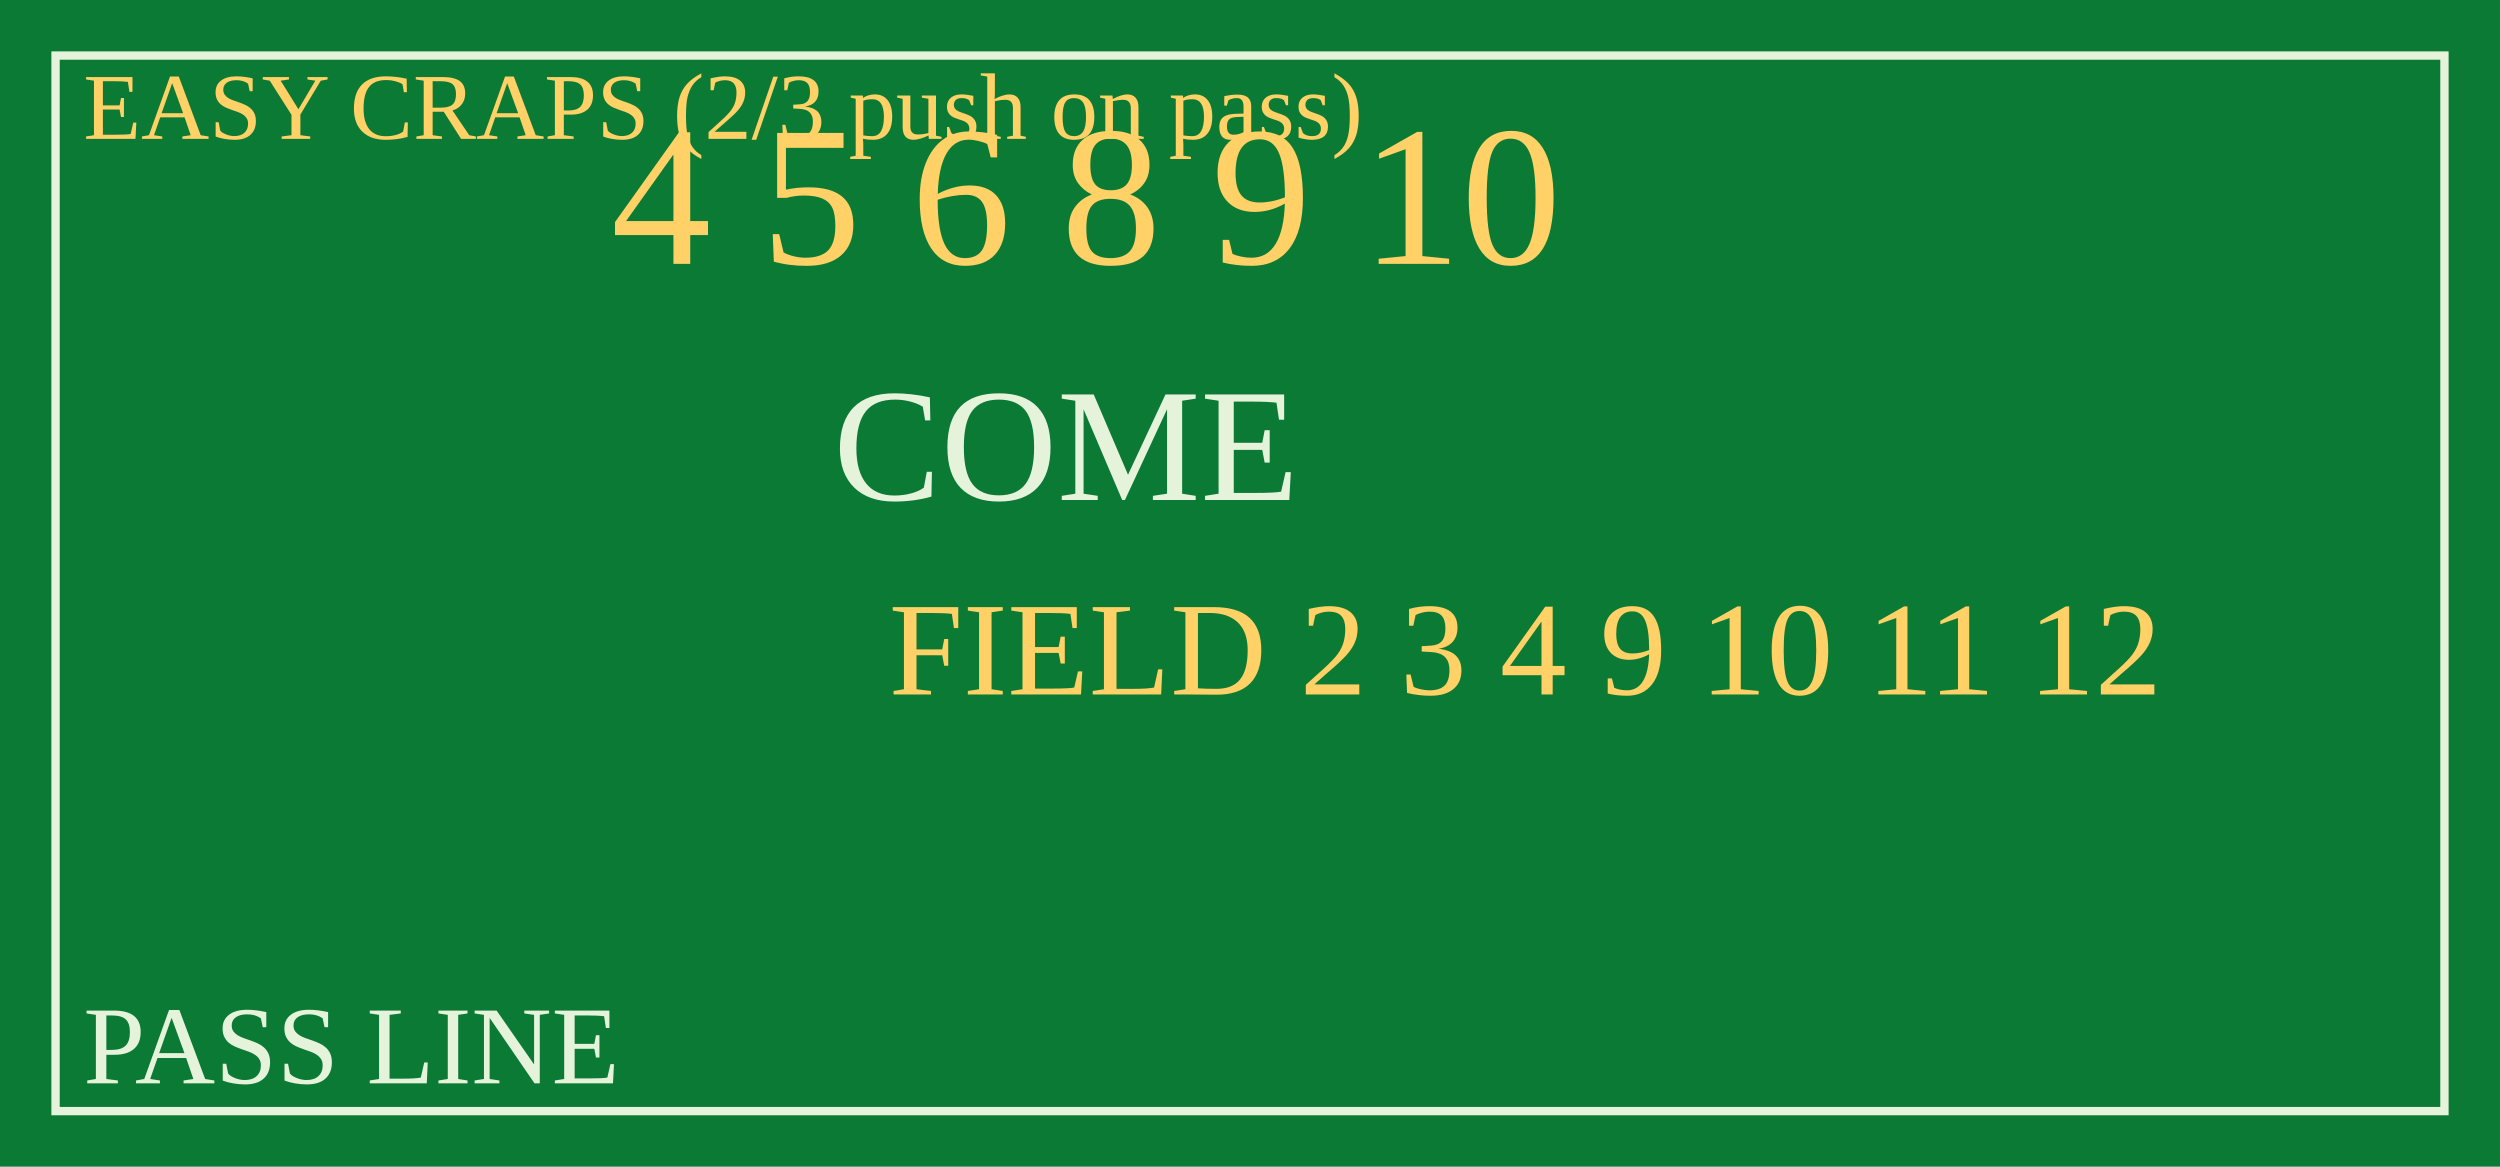
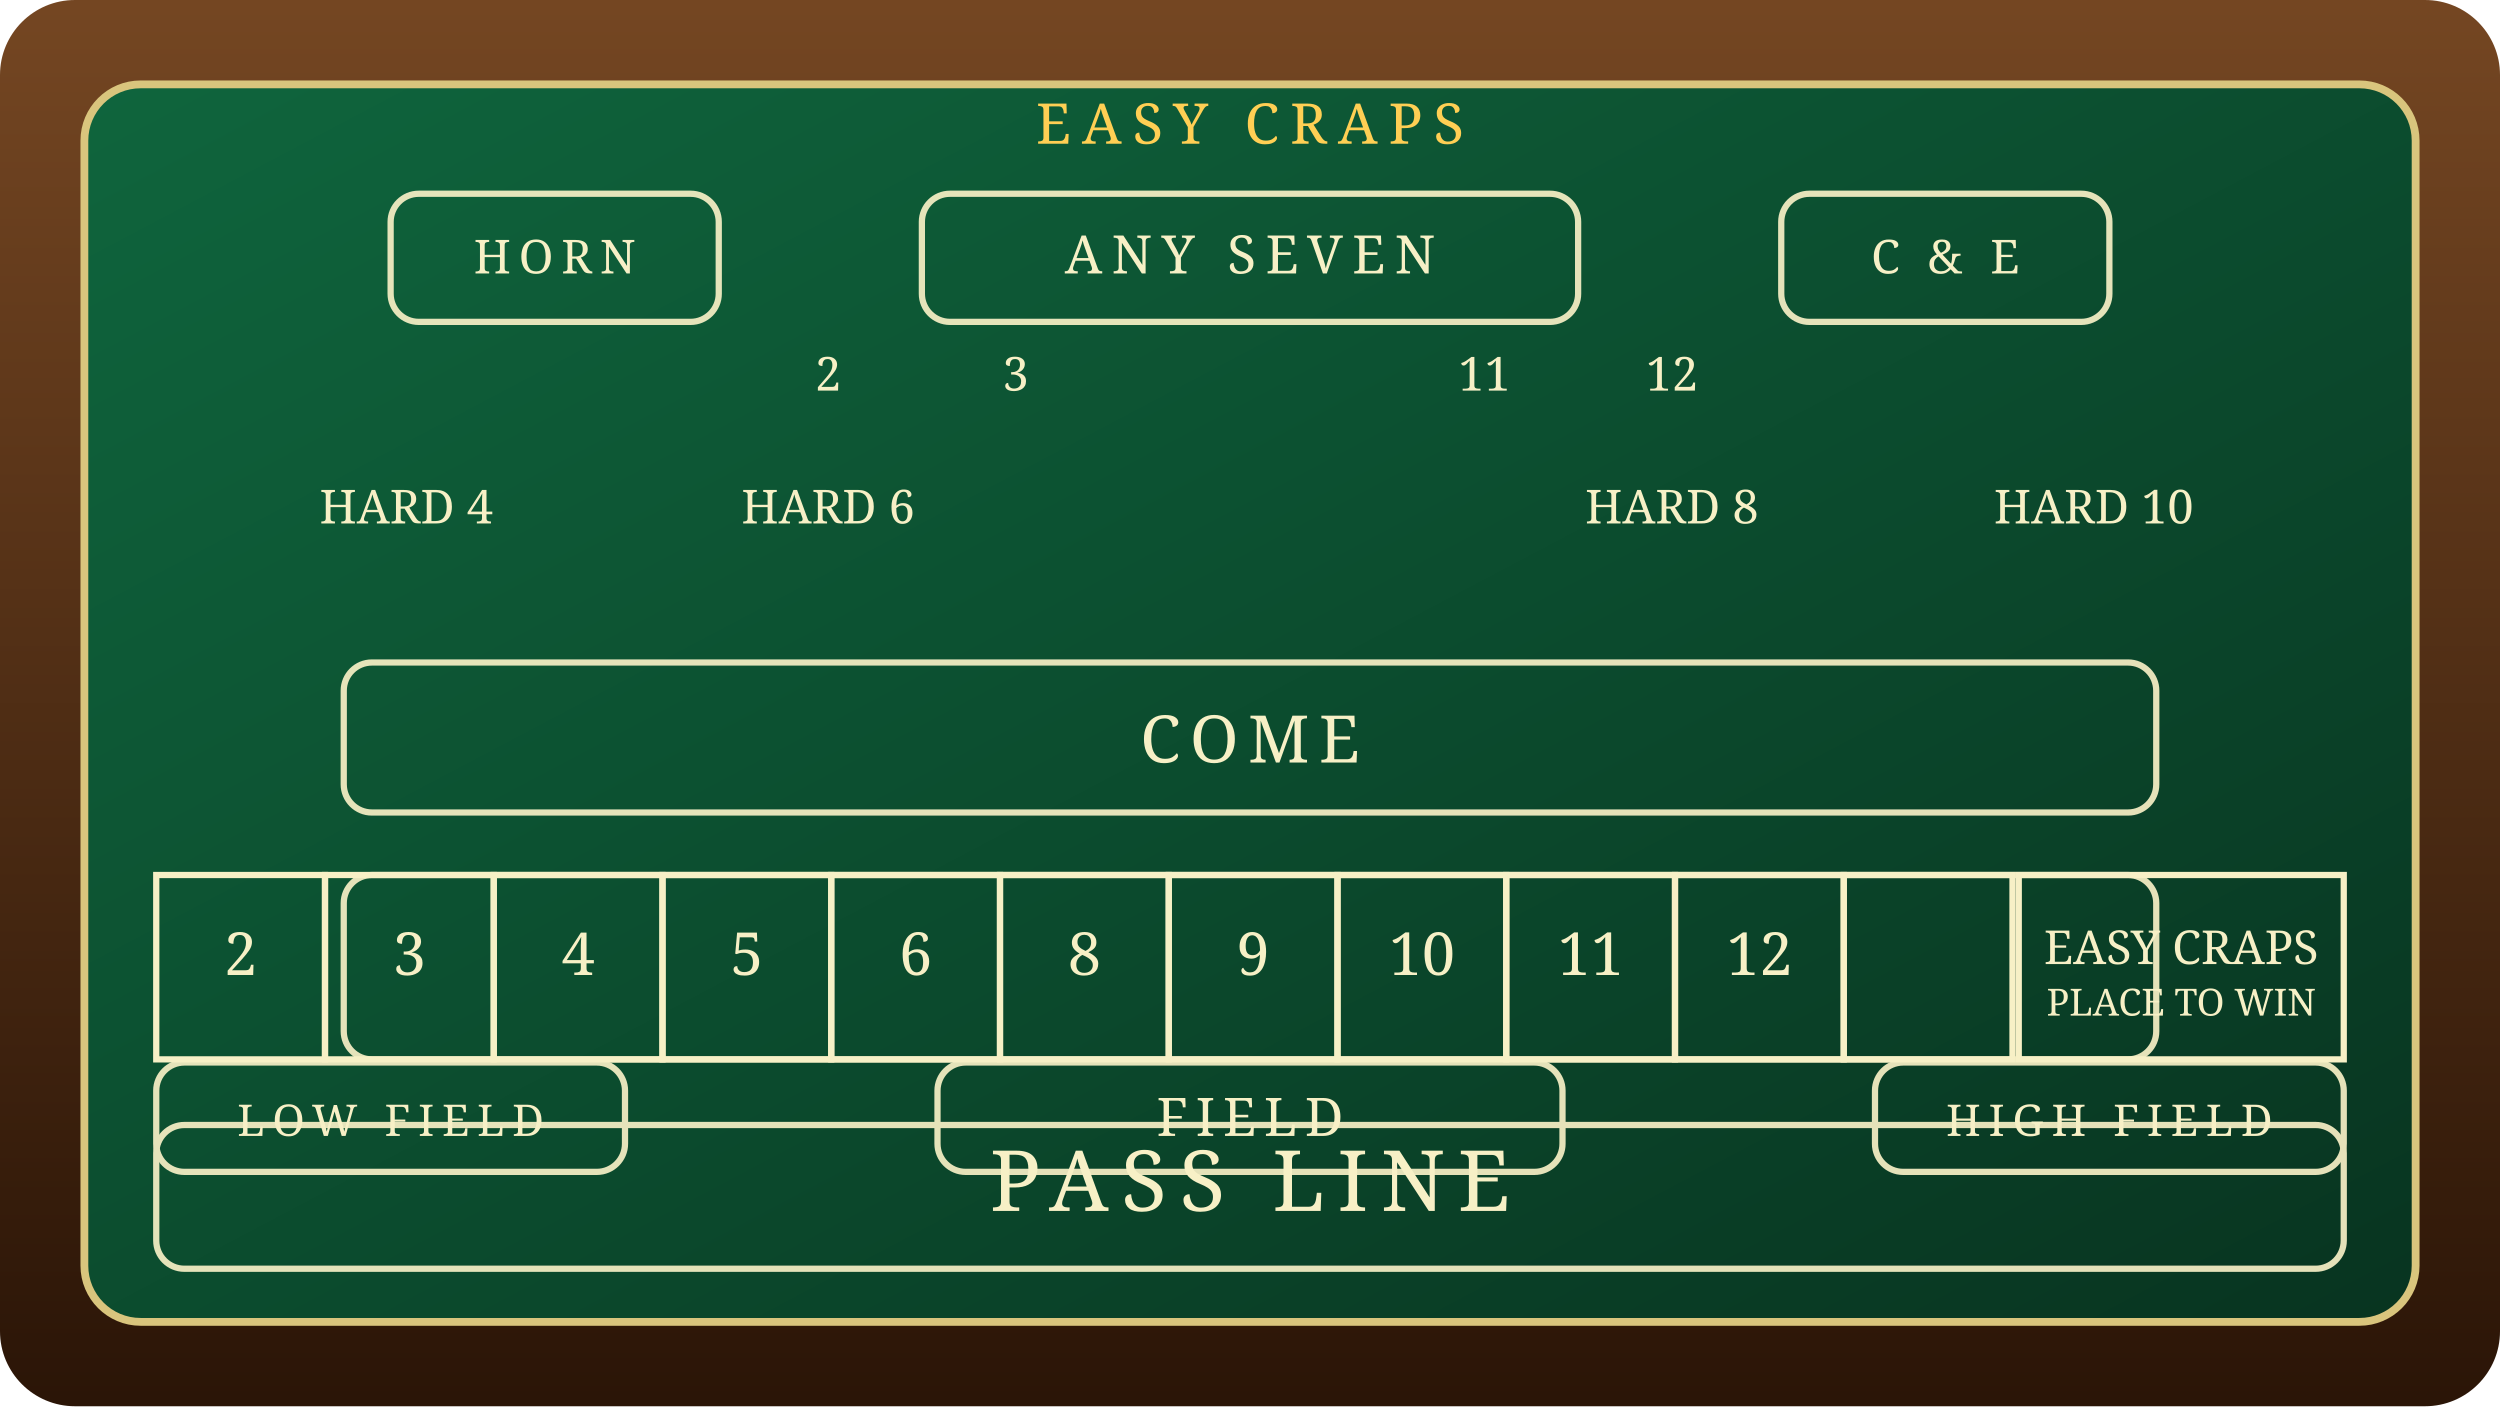
- <svg xmlns="http://www.w3.org/2000/svg" viewBox="0 0 900 420">
-   <rect width="900" height="420" fill="#0b7a35" />
-   <rect x="20" y="20" width="860" height="380" fill="none" stroke="#e6f3db" stroke-width="3" />
-   <text x="30" y="50" fill="#ffd166" font-size="34">EASY CRAPS (2/3 push on pass)</text>
-   <text x="220" y="95" fill="#ffd166" font-size="72">4 5 6 8 9 10</text>
-   <text x="300" y="180" fill="#e6f3db" font-size="58">COME</text>
-   <text x="320" y="250" fill="#ffd166" font-size="48">FIELD 2 3 4 9 10 11 12</text>
-   <text x="30" y="390" fill="#e6f3db" font-size="40">PASS LINE</text>
+ <svg xmlns="http://www.w3.org/2000/svg" viewBox="0 0 1600 900" role="img" aria-label="Easy craps table">
+   <defs>
+     <linearGradient id="rail" x1="0" x2="0" y1="0" y2="1">
+       <stop offset="0" stop-color="#744622" />
+       <stop offset="1" stop-color="#2b1507" />
+     </linearGradient>
+     <linearGradient id="felt" x1="0" x2="1" y1="0" y2="1">
+       <stop offset="0" stop-color="#0f653d" />
+       <stop offset="1" stop-color="#083420" />
+     </linearGradient>
+   </defs>
+   <rect width="1600" height="900" rx="48" fill="url(#rail)" />
+   <rect x="54" y="54" width="1492" height="792" rx="36" fill="url(#felt)" stroke="#d9c57d" stroke-width="5" />
+   <g fill="none" stroke="#f7f0c6" stroke-width="4" opacity=".92">
+     <rect x="100" y="720" width="1400" height="92" rx="18" />
+     <rect x="220" y="560" width="1160" height="118" rx="18" />
+     <rect x="220" y="424" width="1160" height="96" rx="18" />
+     <rect x="100" y="680" width="300" height="70" rx="18" />
+     <rect x="1200" y="680" width="300" height="70" rx="18" />
+     <rect x="600" y="680" width="400" height="70" rx="18" />
+     <rect x="590" y="124" width="420" height="82" rx="18" />
+     <rect x="250" y="124" width="210" height="82" rx="18" />
+     <rect x="1140" y="124" width="210" height="82" rx="18" />
+   </g>
+   <g fill="#f7f0c6" font-family="Georgia, serif" text-anchor="middle">
+     <text x="800" y="775" font-size="54" letter-spacing="8">PASS LINE</text>
+     <text x="800" y="488" font-size="42" letter-spacing="6">COME</text>
+     <text x="800" y="727" font-size="34" letter-spacing="5">FIELD</text>
+     <text x="250" y="727" font-size="28" letter-spacing="5">LOW FIELD</text>
+     <text x="1350" y="727" font-size="28" letter-spacing="5">HIGH FIELD</text>
+     <text x="800" y="175" font-size="34" letter-spacing="6">ANY SEVEN</text>
+     <text x="355" y="175" font-size="30" letter-spacing="5">HORN</text>
+     <text x="1245" y="175" font-size="30" letter-spacing="5">C &amp; E</text>
+   </g>
+   <g fill="none" stroke="#f7f0c6" stroke-width="4">
+     <rect x="100" y="560" width="108" height="118" />
+     <rect x="208" y="560" width="108" height="118" />
+     <rect x="316" y="560" width="108" height="118" />
+     <rect x="424" y="560" width="108" height="118" />
+     <rect x="532" y="560" width="108" height="118" />
+     <rect x="640" y="560" width="108" height="118" />
+     <rect x="748" y="560" width="108" height="118" />
+     <rect x="856" y="560" width="108" height="118" />
+     <rect x="964" y="560" width="108" height="118" />
+     <rect x="1072" y="560" width="108" height="118" />
+     <rect x="1180" y="560" width="108" height="118" />
+     <rect x="1292" y="560" width="208" height="118" />
+   </g>
+   <g fill="#f7f0c6" font-family="Georgia, serif" text-anchor="middle">
+     <text x="154" y="624" font-size="38">2</text>
+     <text x="262" y="624" font-size="38">3</text>
+     <text x="370" y="624" font-size="38">4</text>
+     <text x="478" y="624" font-size="38">5</text>
+     <text x="586" y="624" font-size="38">6</text>
+     <text x="694" y="624" font-size="38">8</text>
+     <text x="802" y="624" font-size="38">9</text>
+     <text x="910" y="624" font-size="38">10</text>
+     <text x="1018" y="624" font-size="38">11</text>
+     <text x="1126" y="624" font-size="38">12</text>
+     <text x="1396" y="617" font-size="30">EASY CRAPS</text>
+     <text x="1396" y="650" font-size="24">PLACE TO WIN</text>
+   </g>
+   <g fill="#f7f0c6" font-family="Georgia, serif" text-anchor="middle">
+     <text x="260" y="335" font-size="30">HARD 4</text>
+     <text x="530" y="335" font-size="30">HARD 6</text>
+     <text x="1070" y="335" font-size="30">HARD 8</text>
+     <text x="1340" y="335" font-size="30">HARD 10</text>
+     <text x="530" y="250" font-size="30">2</text>
+     <text x="650" y="250" font-size="30">3</text>
+     <text x="950" y="250" font-size="30">11</text>
+     <text x="1070" y="250" font-size="30">12</text>
+   </g>
+   <text x="800" y="92" fill="#ffcf54" font-family="Georgia, serif" font-size="36" text-anchor="middle" letter-spacing="7">EASY CRAPS</text>
</svg>
